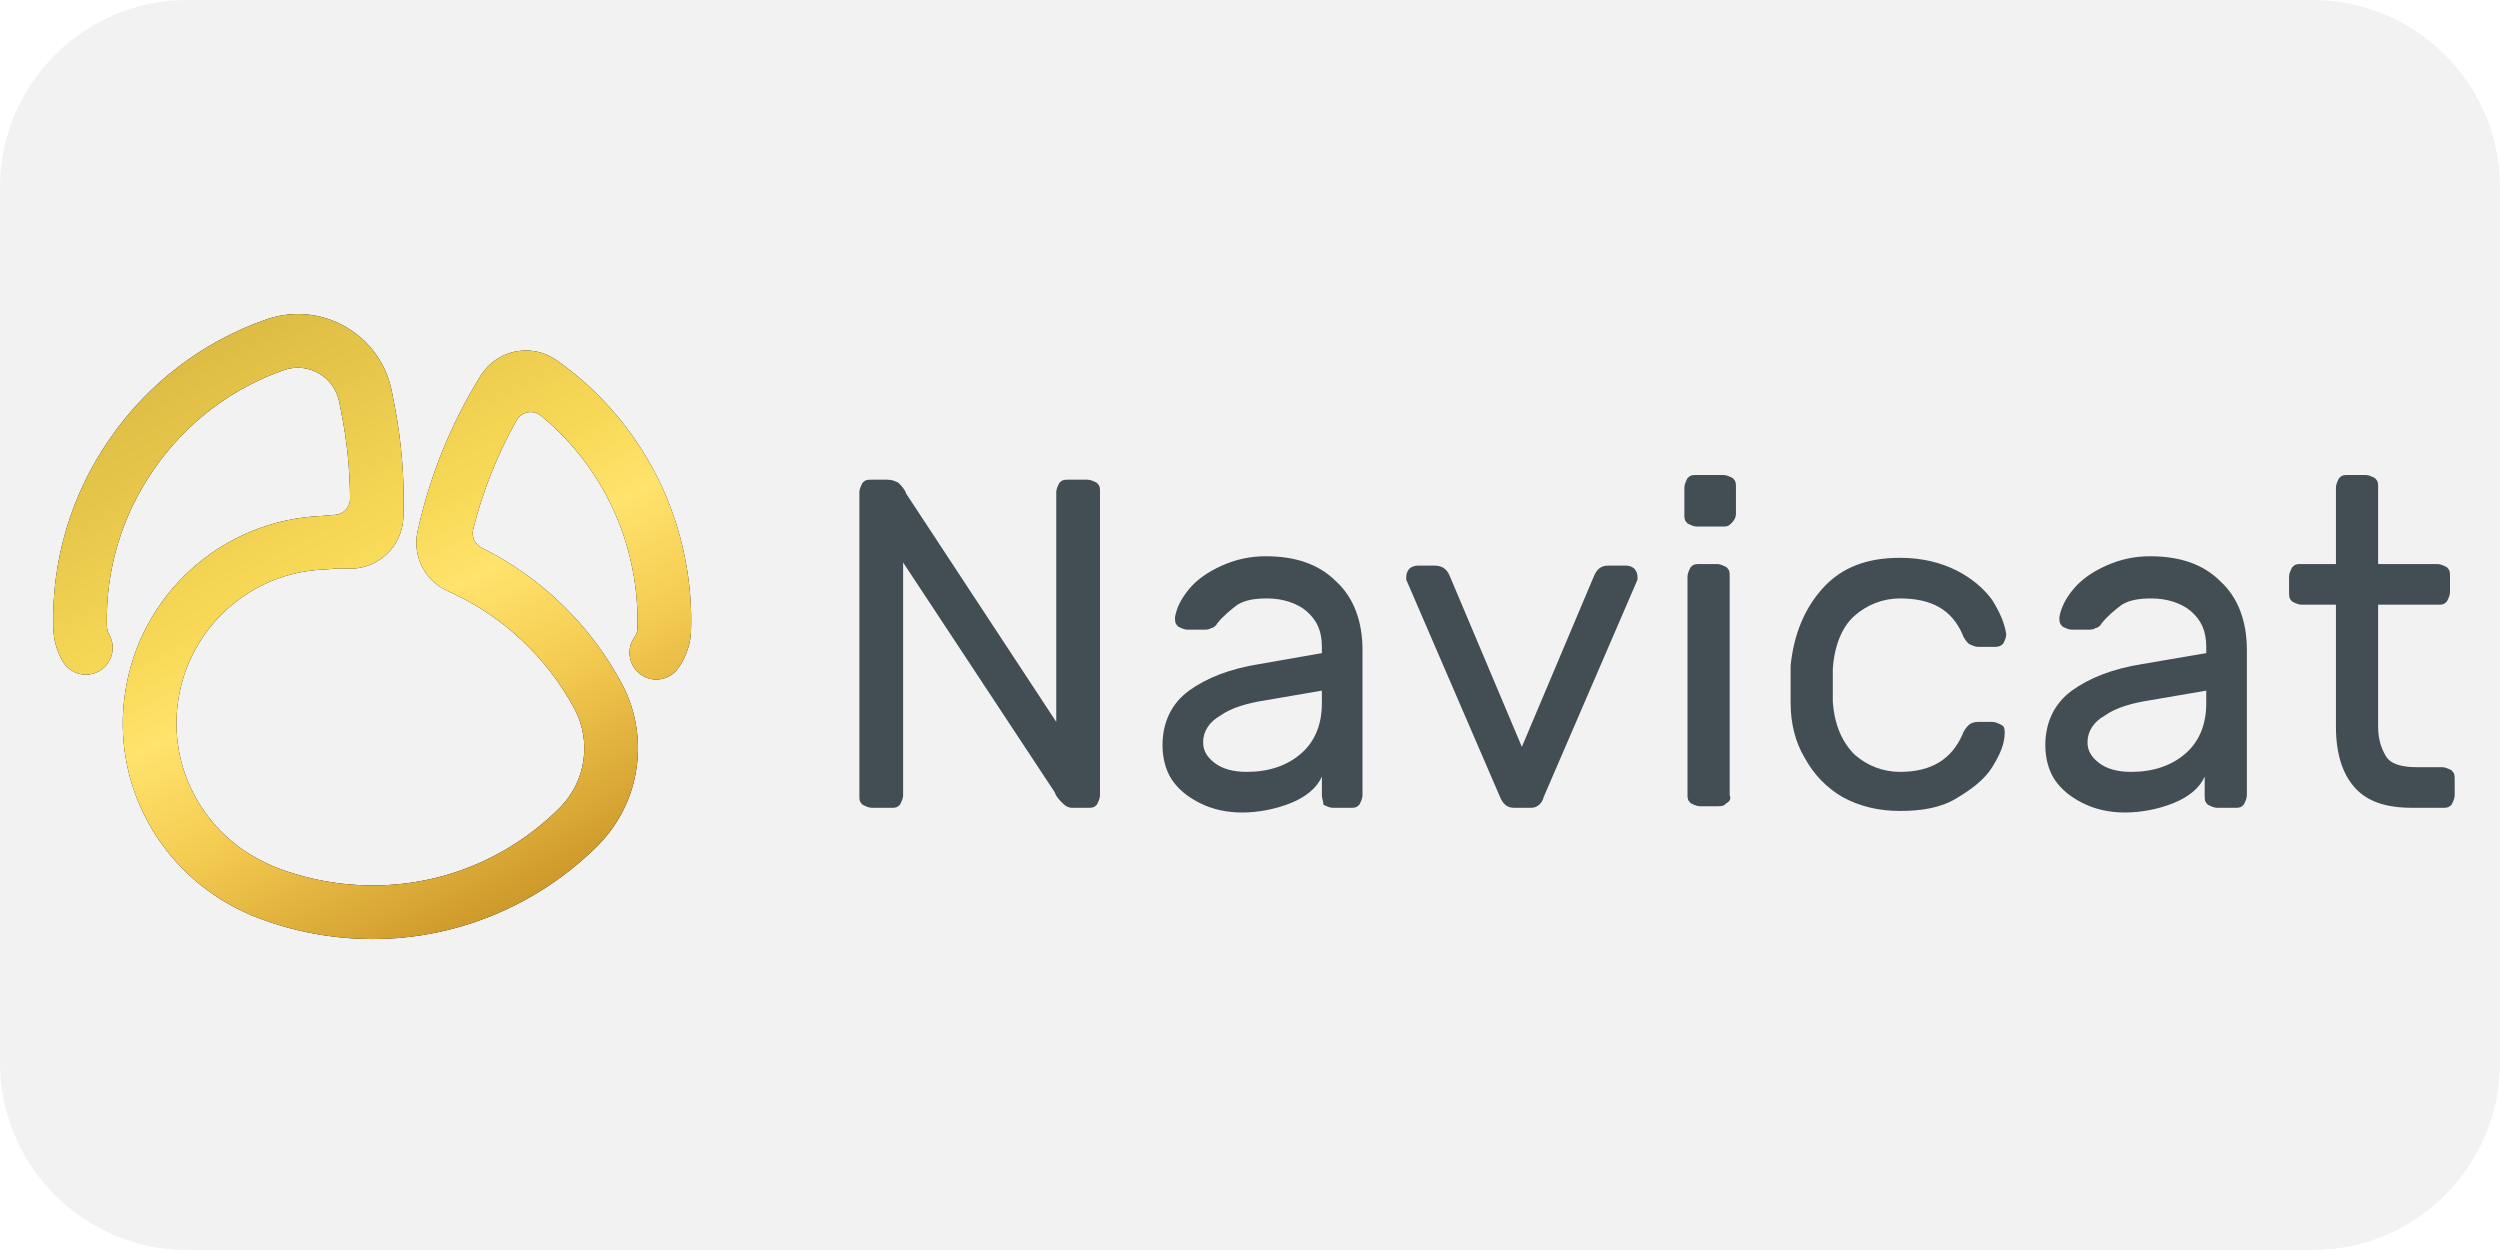
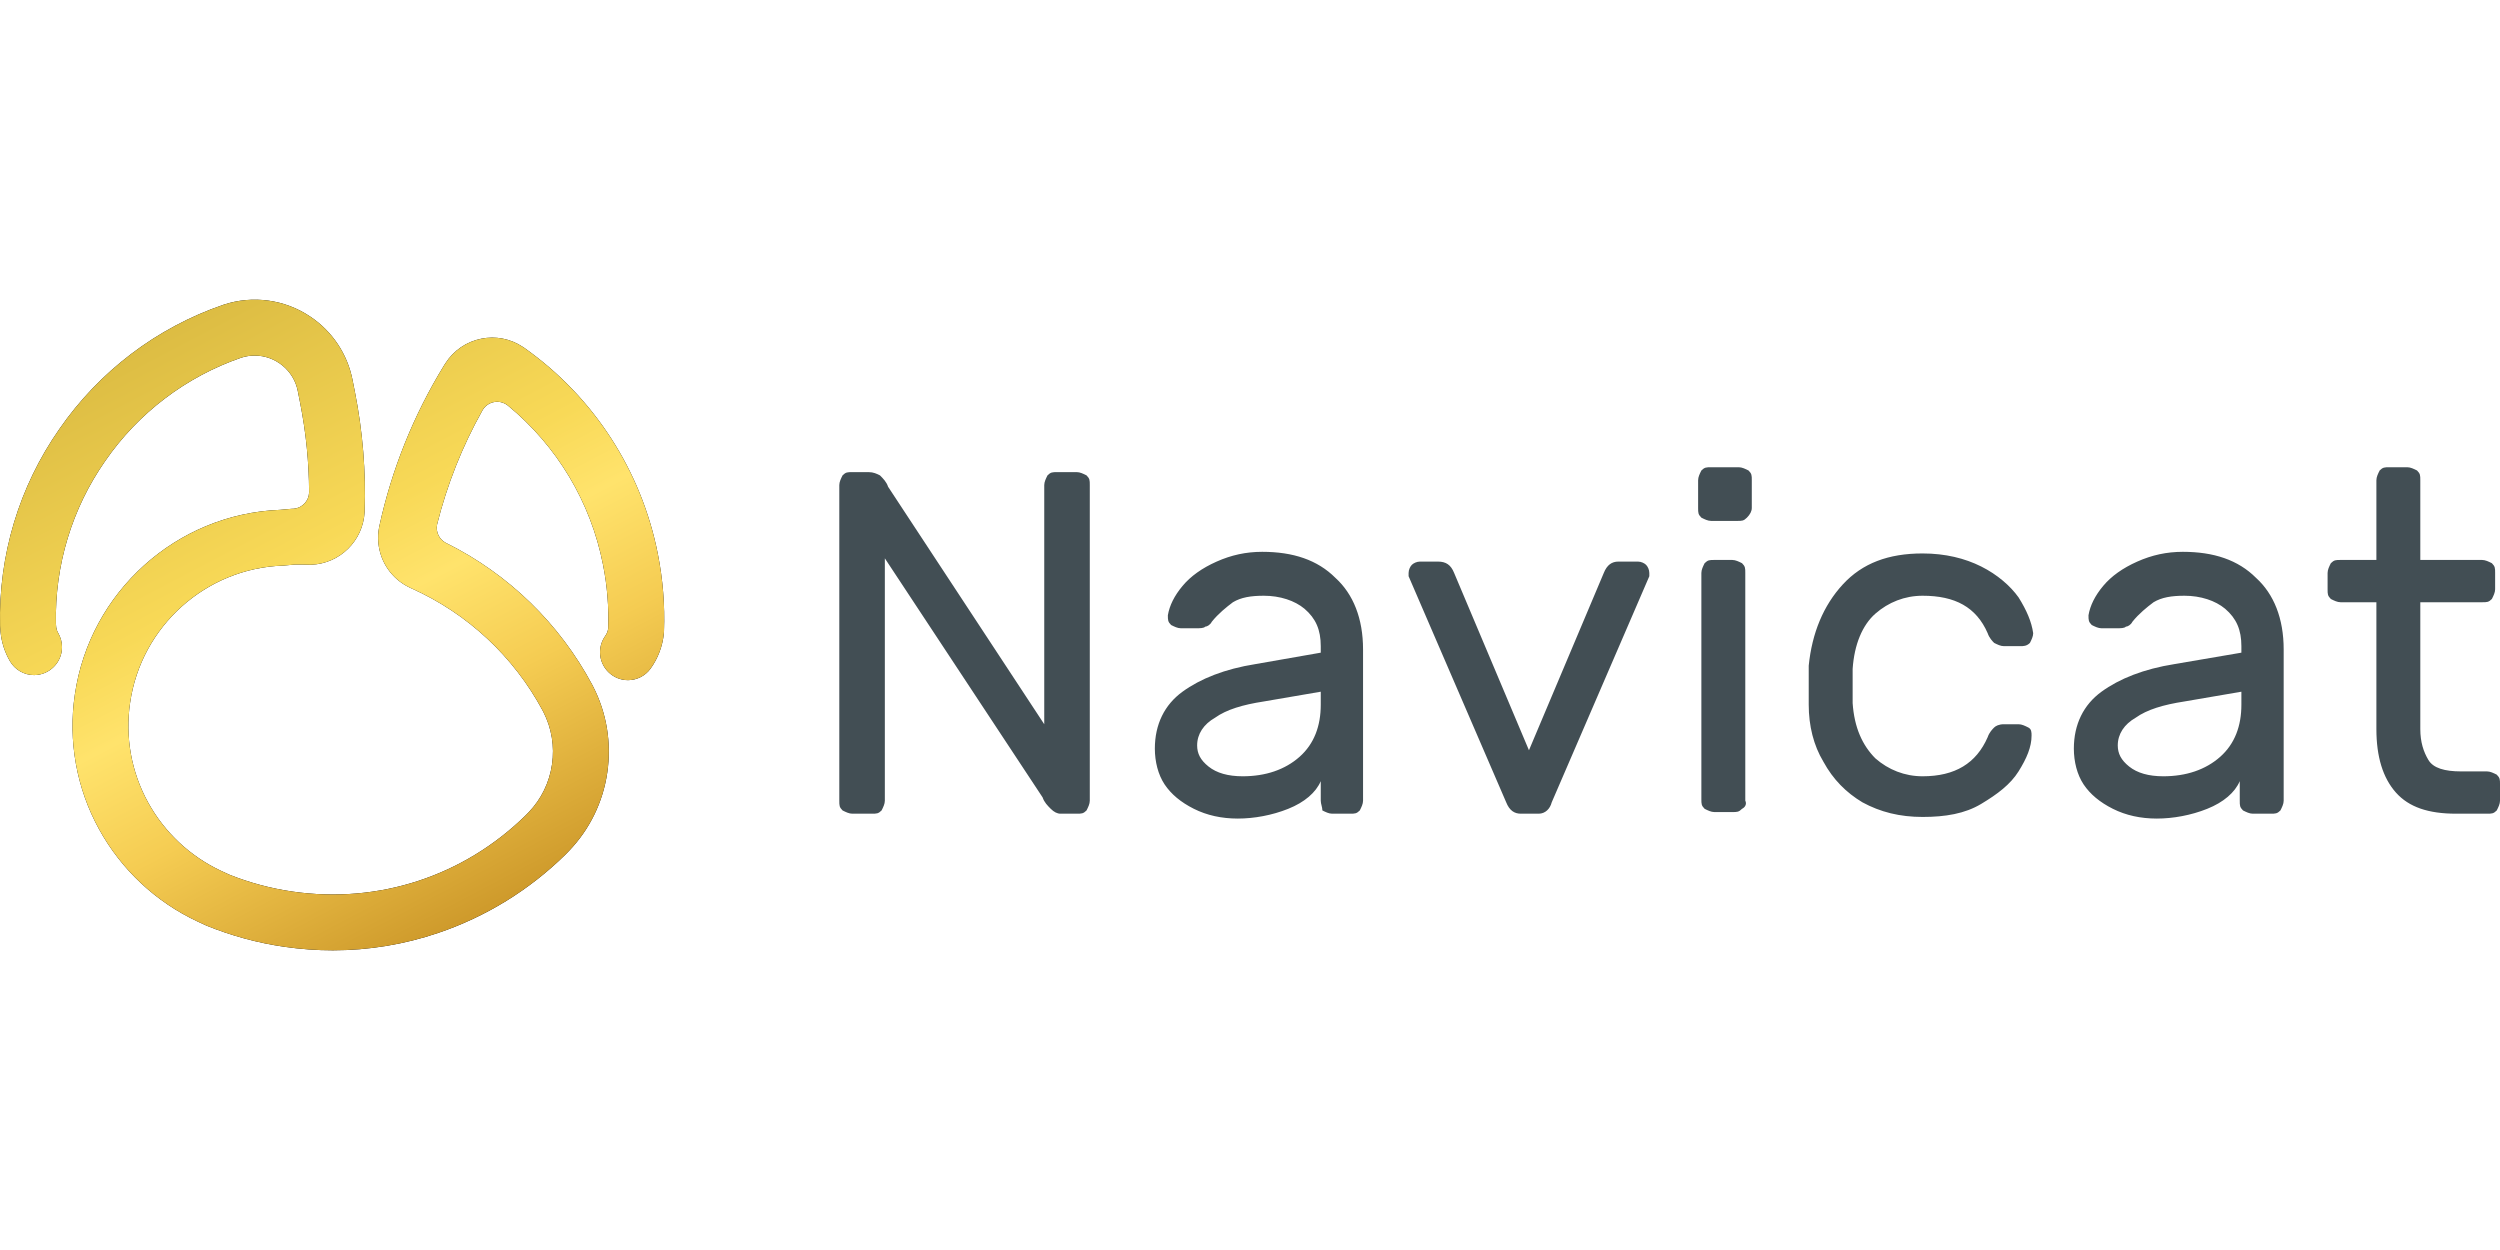
- <svg xmlns="http://www.w3.org/2000/svg" width="100%" height="100%" viewBox="0 0 160 80" xml:space="preserve" style="fill-rule:evenodd;clip-rule:evenodd;stroke-linejoin:round;stroke-miterlimit:2">
-   <path d="M160 12v56c0 6.623-5.377 12-12 12H12C5.377 80 0 74.623 0 68V12C0 5.377 5.377 0 12 0h136c6.623 0 12 5.377 12 12Z" style="fill:#f2f2f2" />
-   <path d="M66 31.4c-.2-.2-.4-.4-.5-.7L55.8 16v14.9c0 .2-.1.4-.2.6-.2.2-.3.2-.6.2h-1.2c-.2 0-.4-.1-.6-.2-.2-.2-.2-.3-.2-.6V11.5c0-.2.1-.4.2-.6.2-.2.3-.2.6-.2h1c.3 0 .5.1.7.2.2.2.4.4.5.7l9.6 14.6V11.5c0-.2.1-.4.2-.6.2-.2.3-.2.6-.2h1.2c.2 0 .4.1.6.2.2.2.2.3.2.6v19.4c0 .2-.1.4-.2.6-.2.2-.3.2-.6.2h-1c-.2 0-.4-.1-.6-.3Zm16.6-9.6v-.4c0-1-.3-1.7-1-2.3-.6-.5-1.5-.8-2.5-.8-.8 0-1.4.1-1.9.4-.4.3-.9.7-1.3 1.2-.1.2-.3.3-.4.3-.1.1-.3.1-.6.1H74c-.2 0-.4-.1-.6-.2-.2-.2-.2-.3-.2-.6.1-.6.4-1.2.9-1.8.5-.6 1.2-1.1 2.1-1.5.9-.4 1.8-.6 2.8-.6 1.9 0 3.4.5 4.5 1.6 1.1 1 1.7 2.5 1.7 4.4v9.3c0 .2-.1.4-.2.6-.2.2-.3.2-.6.2h-1.1c-.2 0-.4-.1-.6-.2 0-.2-.1-.4-.1-.6v-1.2c-.3.7-1 1.3-2 1.7-1 .4-2.1.6-3.1.6s-1.9-.2-2.7-.6c-.8-.4-1.4-.9-1.8-1.5-.4-.6-.6-1.4-.6-2.2 0-1.5.6-2.7 1.7-3.5 1.1-.8 2.6-1.4 4.5-1.7l4-.7Zm0 2.4-3.5.6c-1.3.2-2.3.5-3 1-.7.4-1.1 1-1.1 1.7 0 .5.2.9.7 1.3.5.4 1.2.6 2.1.6 1.4 0 2.6-.4 3.5-1.2.9-.8 1.3-1.9 1.3-3.2v-.8ZM96 31.7h-1.1c-.4 0-.7-.2-.9-.7l-6-13.9v-.2c0-.2.1-.4.2-.5.1-.1.3-.2.5-.2h1.1c.5 0 .8.2 1 .7l4.6 10.9 4.6-10.9c.2-.5.5-.7.9-.7h1.2c.2 0 .4.1.5.2.1.1.2.3.2.5v.2l-6 13.9c-.1.4-.4.7-.8.7Zm12.8-18.2c-.2.2-.3.2-.6.2h-1.6c-.2 0-.4-.1-.6-.2-.2-.2-.2-.3-.2-.6v-1.7c0-.2.1-.4.2-.6.2-.2.3-.2.6-.2h1.7c.2 0 .4.1.6.2.2.2.2.3.2.6v1.7c0 .2-.1.4-.3.6Zm-.3 17.9c-.2.2-.3.2-.6.2h-1.1c-.2 0-.4-.1-.6-.2-.2-.2-.2-.3-.2-.6V16.9c0-.2.1-.4.2-.6.2-.2.3-.2.6-.2h1.1c.2 0 .4.1.6.2.2.2.2.3.2.6v14c.1.2 0 .4-.2.5Zm15.1-4.4c.1-.3.3-.5.4-.6.1-.1.3-.2.6-.2h.9c.2 0 .4.1.6.2.2.1.2.3.2.5 0 .7-.3 1.4-.8 2.2-.5.8-1.3 1.4-2.3 2-1 .6-2.2.8-3.6.8s-2.6-.3-3.7-.9c-1-.6-1.8-1.4-2.4-2.5-.6-1-.9-2.2-.9-3.5v-2.4c.2-2 .9-3.7 2.1-5 1.2-1.3 2.8-1.9 4.9-1.9 1.4 0 2.6.3 3.6.8s1.8 1.2 2.3 1.9c.5.8.8 1.5.9 2.2 0 .2-.1.4-.2.6-.2.2-.4.2-.6.2h-1c-.2 0-.4-.1-.6-.2-.1-.1-.3-.3-.4-.6-.7-1.6-2-2.3-4-2.3-1.1 0-2.1.4-2.9 1.1-.8.7-1.3 1.9-1.4 3.4v2.1c.1 1.5.6 2.6 1.4 3.4.8.7 1.8 1.1 2.9 1.1 2 0 3.3-.8 4-2.4Zm15.6-5.2v-.4c0-1-.3-1.7-1-2.3-.6-.5-1.5-.8-2.5-.8-.8 0-1.4.1-1.9.4-.4.3-.9.7-1.3 1.2-.1.2-.3.3-.4.3-.1.1-.3.1-.6.1h-.9c-.2 0-.4-.1-.6-.2-.2-.2-.2-.3-.2-.6.1-.6.4-1.2.9-1.8.5-.6 1.2-1.1 2.1-1.5.9-.4 1.8-.6 2.8-.6 1.9 0 3.4.5 4.5 1.6 1.1 1 1.7 2.5 1.7 4.4v9.3c0 .2-.1.4-.2.6-.2.2-.3.2-.6.2h-1.1c-.2 0-.4-.1-.6-.2-.2-.2-.2-.3-.2-.6v-1.2c-.3.7-1 1.3-2 1.7-1 .4-2.1.6-3.1.6s-1.9-.2-2.7-.6c-.8-.4-1.4-.9-1.8-1.5-.4-.6-.6-1.4-.6-2.2 0-1.5.6-2.7 1.7-3.5 1.1-.8 2.6-1.4 4.5-1.7l4.1-.7Zm0 2.4-3.5.6c-1.3.2-2.3.5-3 1-.7.4-1.1 1-1.1 1.7 0 .5.2.9.7 1.3.5.4 1.2.6 2.1.6 1.4 0 2.6-.4 3.5-1.2.9-.8 1.3-1.9 1.3-3.2v-.8Zm11.5 4.2c.3.5 1 .7 2 .7h1.6c.2 0 .4.1.6.2.2.2.2.3.2.6v1c0 .2-.1.4-.2.6-.2.2-.3.2-.6.2h-1.9c-1.7 0-2.9-.4-3.7-1.3-.8-.9-1.2-2.2-1.2-3.9v-7.8h-2.2c-.2 0-.4-.1-.6-.2-.2-.2-.2-.3-.2-.6v-1c0-.2.1-.4.2-.6.2-.2.3-.2.6-.2h2.2v-4.9c0-.2.1-.4.2-.6.2-.2.3-.2.6-.2h1.1c.2 0 .4.1.6.2.2.2.2.3.2.6v4.9h3.8c.2 0 .4.1.6.2.2.2.2.3.2.6v1c0 .2-.1.4-.2.6-.2.2-.3.2-.6.2h-3.8v7.8c0 .8.2 1.4.5 1.9Z" style="fill:#424e54;fill-rule:nonzero" transform="translate(2 20)" />
-   <path d="M21.468 32.95c.524-.052.919-.485.935-.998v-.034a28.656 28.656 0 0 0-.549-5.462l-.149-.753a2.698 2.698 0 0 0-3.47-2.04 16.84 16.84 0 0 0-8.369 6.354 16.824 16.824 0 0 0-3.027 9.997l.017.225c.019.129.06.25.125.36a1.716 1.716 0 1 1-2.971 1.723 4.41 4.41 0 0 1-.576-1.781l-.024-.315c-.002-.03-.004-.059-.004-.089a20.224 20.224 0 0 1 3.637-12.075 20.243 20.243 0 0 1 10.076-7.645l.038-.013a6.1 6.1 0 0 1 5.315.733 6.086 6.086 0 0 1 2.603 3.899l.149.753a32.115 32.115 0 0 1 .594 7.333l-.003.035a3.41 3.41 0 0 1-3.281 3.236 1.737 1.737 0 0 1-.125-.001l-.028-.001c-.278-.01-.56-.013-.84-.01l-.653.06a1.53 1.53 0 0 1-.097.006 9.838 9.838 0 0 0-9.39 8.421 9.74 9.74 0 0 0 1.108 6.149 9.93 9.93 0 0 0 4.469 4.191l.523.241c1.237.494 2.539.843 3.871 1.037 5.301.771 10.534-.941 14.359-4.697l.18-.185a5.344 5.344 0 0 0 1.427-2.935 5.348 5.348 0 0 0-.534-3.229l-.037-.071a17.059 17.059 0 0 0-8.068-7.52l-.052-.024-.084-.041a3.379 3.379 0 0 1-1.901-2.723 3.43 3.43 0 0 1 .05-.999l.011-.051a31.854 31.854 0 0 1 3.984-9.881l.014-.024.052-.08a3.412 3.412 0 0 1 2.222-1.53 3.378 3.378 0 0 1 2.529.494l.045.028.077.052a20.312 20.312 0 0 1 8.199 12.662c.309 1.559.436 3.148.379 4.722l-.002.055c-.001.033-.004.065-.007.098a4.436 4.436 0 0 1-.826 2.183 1.717 1.717 0 0 1-2.782-2.013c.099-.137.162-.295.184-.46a17.022 17.022 0 0 0-.316-3.918 16.879 16.879 0 0 0-5.842-9.784l-.023-.019a1.04 1.04 0 0 0-1.545.301l-.016.027a28.423 28.423 0 0 0-2.775 6.988l-.004.027a1.038 1.038 0 0 0 .532 1.106l.03.015.02.009a20.534 20.534 0 0 1 8.965 8.721l.044.085a8.753 8.753 0 0 1 .876 5.288 8.752 8.752 0 0 1-2.352 4.821l-.201.208-.028.028a20.605 20.605 0 0 1-7.82 4.812 20.17 20.17 0 0 1-6.472 1.068c-.99 0-1.987-.073-2.987-.218a20.517 20.517 0 0 1-4.776-1.298l-.569-.263a13.39 13.39 0 0 1-6.034-5.652 13.151 13.151 0 0 1-1.497-8.295A13.273 13.273 0 0 1 20.62 33.019l.672-.061c.043-.004.086-.007.129-.007l.047-.001Z" />
-   <path d="M19.468 12.95c.524-.052.919-.485.935-.998v-.034a28.656 28.656 0 0 0-.549-5.462l-.149-.753a2.698 2.698 0 0 0-3.47-2.04 16.84 16.84 0 0 0-8.369 6.354 16.824 16.824 0 0 0-3.027 9.997l.017.225c.019.129.06.25.125.36a1.716 1.716 0 1 1-2.971 1.723 4.41 4.41 0 0 1-.576-1.781l-.024-.315c-.002-.03-.004-.059-.004-.089A20.224 20.224 0 0 1 5.043 8.062 20.243 20.243 0 0 1 15.119.417l.038-.013a6.1 6.1 0 0 1 5.315.733 6.086 6.086 0 0 1 2.603 3.899l.149.753a32.115 32.115 0 0 1 .594 7.333l-.003.035a3.41 3.41 0 0 1-3.281 3.236 1.737 1.737 0 0 1-.125-.001l-.028-.001c-.278-.01-.56-.013-.84-.01l-.653.06a1.53 1.53 0 0 1-.097.006 9.838 9.838 0 0 0-9.39 8.421 9.74 9.74 0 0 0 1.108 6.149 9.93 9.93 0 0 0 4.469 4.191l.523.241c1.237.494 2.539.843 3.871 1.037 5.301.771 10.534-.941 14.359-4.697l.18-.185a5.344 5.344 0 0 0 1.427-2.935 5.348 5.348 0 0 0-.534-3.229l-.037-.071a17.059 17.059 0 0 0-8.068-7.52l-.052-.024-.084-.041a3.379 3.379 0 0 1-1.901-2.723 3.43 3.43 0 0 1 .05-.999l.011-.051a31.854 31.854 0 0 1 3.998-9.905l.052-.08a3.412 3.412 0 0 1 2.222-1.53 3.378 3.378 0 0 1 2.529.494l.045.028.077.052a20.312 20.312 0 0 1 8.199 12.662c.309 1.559.436 3.148.379 4.722l-.002.055c-.001.033-.004.065-.007.098a4.436 4.436 0 0 1-.826 2.183 1.717 1.717 0 0 1-2.782-2.013c.099-.137.162-.295.184-.46a17.022 17.022 0 0 0-.316-3.918 16.879 16.879 0 0 0-5.842-9.784l-.023-.019a1.04 1.04 0 0 0-1.545.301l-.016.027a28.423 28.423 0 0 0-2.775 6.988l-.004.027a1.038 1.038 0 0 0 .532 1.106l.03.015.02.009a20.534 20.534 0 0 1 8.965 8.721l.044.085a8.753 8.753 0 0 1 .876 5.288 8.752 8.752 0 0 1-2.352 4.821l-.201.208-.028.028a20.605 20.605 0 0 1-7.82 4.812 20.17 20.17 0 0 1-6.472 1.068c-.99 0-1.987-.073-2.987-.218a20.517 20.517 0 0 1-4.776-1.298l-.569-.263a13.39 13.39 0 0 1-6.034-5.652 13.151 13.151 0 0 1-1.497-8.295A13.273 13.273 0 0 1 18.62 13.019l.672-.061c.043-.004.086-.007.129-.007l.047-.001Z" style="fill:url(#a)" transform="translate(2 20)" />
+ <svg xmlns="http://www.w3.org/2000/svg" width="100%" height="100%" viewBox="0 0 360 180" version="1.1" xml:space="preserve" style="fill-rule:evenodd;clip-rule:evenodd;stroke-linejoin:round;stroke-miterlimit:2;">
+   <g transform="matrix(2.34223,0,0,2.34223,-7.96331,-3.92117)">
+     <g transform="matrix(1,0,0,1,2,20)">
+       <path d="M66,31.4C65.8,31.2 65.6,31 65.5,30.7L55.8,16L55.8,30.9C55.8,31.1 55.7,31.3 55.6,31.5C55.4,31.7 55.3,31.7 55,31.7L53.8,31.7C53.6,31.7 53.4,31.6 53.2,31.5C53,31.3 53,31.2 53,30.9L53,11.5C53,11.3 53.1,11.1 53.2,10.9C53.4,10.7 53.5,10.7 53.8,10.7L54.8,10.7C55.1,10.7 55.3,10.8 55.5,10.9C55.7,11.1 55.9,11.3 56,11.6L65.6,26.2L65.6,11.5C65.6,11.3 65.7,11.1 65.8,10.9C66,10.7 66.1,10.7 66.4,10.7L67.6,10.7C67.8,10.7 68,10.8 68.2,10.9C68.4,11.1 68.4,11.2 68.4,11.5L68.4,30.9C68.4,31.1 68.3,31.3 68.2,31.5C68,31.7 67.9,31.7 67.6,31.7L66.6,31.7C66.4,31.7 66.2,31.6 66,31.4ZM82.6,21.8L82.6,21.4C82.6,20.4 82.3,19.7 81.6,19.1C81,18.6 80.1,18.3 79.1,18.3C78.3,18.3 77.7,18.4 77.2,18.7C76.8,19 76.3,19.4 75.9,19.9C75.8,20.1 75.6,20.2 75.5,20.2C75.4,20.3 75.2,20.3 74.9,20.3L74,20.3C73.8,20.3 73.6,20.2 73.4,20.1C73.2,19.9 73.2,19.8 73.2,19.5C73.3,18.9 73.6,18.3 74.1,17.7C74.6,17.1 75.3,16.6 76.2,16.2C77.1,15.8 78,15.6 79,15.6C80.9,15.6 82.4,16.1 83.5,17.2C84.6,18.2 85.2,19.7 85.2,21.6L85.2,30.9C85.2,31.1 85.1,31.3 85,31.5C84.8,31.7 84.7,31.7 84.4,31.7L83.3,31.7C83.1,31.7 82.9,31.6 82.7,31.5C82.7,31.3 82.6,31.1 82.6,30.9L82.6,29.7C82.3,30.4 81.6,31 80.6,31.4C79.6,31.8 78.5,32 77.5,32C76.5,32 75.6,31.8 74.8,31.4C74,31 73.4,30.5 73,29.9C72.6,29.3 72.4,28.5 72.4,27.7C72.4,26.2 73,25 74.1,24.2C75.2,23.4 76.7,22.8 78.6,22.5L82.6,21.8ZM82.6,24.2L79.1,24.8C77.8,25 76.8,25.3 76.1,25.8C75.4,26.2 75,26.8 75,27.5C75,28 75.2,28.4 75.7,28.8C76.2,29.2 76.9,29.4 77.8,29.4C79.2,29.4 80.4,29 81.3,28.2C82.2,27.4 82.6,26.3 82.6,25L82.6,24.2ZM96,31.7L94.9,31.7C94.5,31.7 94.2,31.5 94,31L88,17.1L88,16.9C88,16.7 88.1,16.5 88.2,16.4C88.3,16.3 88.5,16.2 88.7,16.2L89.8,16.2C90.3,16.2 90.6,16.4 90.8,16.9L95.4,27.8L100,16.9C100.2,16.4 100.5,16.2 100.9,16.2L102.1,16.2C102.3,16.2 102.5,16.3 102.6,16.4C102.7,16.5 102.8,16.7 102.8,16.9L102.8,17.1L96.8,31C96.7,31.4 96.4,31.7 96,31.7ZM108.8,13.5C108.6,13.7 108.5,13.7 108.2,13.7L106.6,13.7C106.4,13.7 106.2,13.6 106,13.5C105.8,13.3 105.8,13.2 105.8,12.9L105.8,11.2C105.8,11 105.9,10.8 106,10.6C106.2,10.4 106.3,10.4 106.6,10.4L108.3,10.4C108.5,10.4 108.7,10.5 108.9,10.6C109.1,10.8 109.1,10.9 109.1,11.2L109.1,12.9C109.1,13.1 109,13.3 108.8,13.5ZM108.5,31.4C108.3,31.6 108.2,31.6 107.9,31.6L106.8,31.6C106.6,31.6 106.4,31.5 106.2,31.4C106,31.2 106,31.1 106,30.8L106,16.9C106,16.7 106.1,16.5 106.2,16.3C106.4,16.1 106.5,16.1 106.8,16.1L107.9,16.1C108.1,16.1 108.3,16.2 108.5,16.3C108.7,16.5 108.7,16.6 108.7,16.9L108.7,30.9C108.8,31.1 108.7,31.3 108.5,31.4ZM123.6,27C123.7,26.7 123.9,26.5 124,26.4C124.1,26.3 124.3,26.2 124.6,26.2L125.5,26.2C125.7,26.2 125.9,26.3 126.1,26.4C126.3,26.5 126.3,26.7 126.3,26.9C126.3,27.6 126,28.3 125.5,29.1C125,29.9 124.2,30.5 123.2,31.1C122.2,31.7 121,31.9 119.6,31.9C118.2,31.9 117,31.6 115.9,31C114.9,30.4 114.1,29.6 113.5,28.5C112.9,27.5 112.6,26.3 112.6,25L112.6,22.6C112.8,20.6 113.5,18.9 114.7,17.6C115.9,16.3 117.5,15.7 119.6,15.7C121,15.7 122.2,16 123.2,16.5C124.2,17 125,17.7 125.5,18.4C126,19.2 126.3,19.9 126.4,20.6C126.4,20.8 126.3,21 126.2,21.2C126,21.4 125.8,21.4 125.6,21.4L124.6,21.4C124.4,21.4 124.2,21.3 124,21.2C123.9,21.1 123.7,20.9 123.6,20.6C122.9,19 121.6,18.3 119.6,18.3C118.5,18.3 117.5,18.7 116.7,19.4C115.9,20.1 115.4,21.3 115.3,22.8L115.3,24.9C115.4,26.4 115.9,27.5 116.7,28.3C117.5,29 118.5,29.4 119.6,29.4C121.6,29.4 122.9,28.6 123.6,27ZM139.2,21.8L139.2,21.4C139.2,20.4 138.9,19.7 138.2,19.1C137.6,18.6 136.7,18.3 135.7,18.3C134.9,18.3 134.3,18.4 133.8,18.7C133.4,19 132.9,19.4 132.5,19.9C132.4,20.1 132.2,20.2 132.1,20.2C132,20.3 131.8,20.3 131.5,20.3L130.6,20.3C130.4,20.3 130.2,20.2 130,20.1C129.8,19.9 129.8,19.8 129.8,19.5C129.9,18.9 130.2,18.3 130.7,17.7C131.2,17.1 131.9,16.6 132.8,16.2C133.7,15.8 134.6,15.6 135.6,15.6C137.5,15.6 139,16.1 140.1,17.2C141.2,18.2 141.8,19.7 141.8,21.6L141.8,30.9C141.8,31.1 141.7,31.3 141.6,31.5C141.4,31.7 141.3,31.7 141,31.7L139.9,31.7C139.7,31.7 139.5,31.6 139.3,31.5C139.1,31.3 139.1,31.2 139.1,30.9L139.1,29.7C138.8,30.4 138.1,31 137.1,31.4C136.1,31.8 135,32 134,32C133,32 132.1,31.8 131.3,31.4C130.5,31 129.9,30.5 129.5,29.9C129.1,29.3 128.9,28.5 128.9,27.7C128.9,26.2 129.5,25 130.6,24.2C131.7,23.4 133.2,22.8 135.1,22.5L139.2,21.8ZM139.2,24.2L135.7,24.8C134.4,25 133.4,25.3 132.7,25.8C132,26.2 131.6,26.8 131.6,27.5C131.6,28 131.8,28.4 132.3,28.8C132.8,29.2 133.5,29.4 134.4,29.4C135.8,29.4 137,29 137.9,28.2C138.8,27.4 139.2,26.3 139.2,25L139.2,24.2ZM150.7,28.4C151,28.9 151.7,29.1 152.7,29.1L154.3,29.1C154.5,29.1 154.7,29.2 154.9,29.3C155.1,29.5 155.1,29.6 155.1,29.9L155.1,30.9C155.1,31.1 155,31.3 154.9,31.5C154.7,31.7 154.6,31.7 154.3,31.7L152.4,31.7C150.7,31.7 149.5,31.3 148.7,30.4C147.9,29.5 147.5,28.2 147.5,26.5L147.5,18.7L145.3,18.7C145.1,18.7 144.9,18.6 144.7,18.5C144.5,18.3 144.5,18.2 144.5,17.9L144.5,16.9C144.5,16.7 144.6,16.5 144.7,16.3C144.9,16.1 145,16.1 145.3,16.1L147.5,16.1L147.5,11.2C147.5,11 147.6,10.8 147.7,10.6C147.9,10.4 148,10.4 148.3,10.4L149.4,10.4C149.6,10.4 149.8,10.5 150,10.6C150.2,10.8 150.2,10.9 150.2,11.2L150.2,16.1L154,16.1C154.2,16.1 154.4,16.2 154.6,16.3C154.8,16.5 154.8,16.6 154.8,16.9L154.8,17.9C154.8,18.1 154.7,18.3 154.6,18.5C154.4,18.7 154.3,18.7 154,18.7L150.2,18.7L150.2,26.5C150.2,27.3 150.4,27.9 150.7,28.4Z" style="fill:rgb(66,78,84);fill-rule:nonzero;" />
+     </g>
+     <path d="M21.468,32.95C21.992,32.898 22.387,32.465 22.403,31.952L22.403,31.918C22.395,30.084 22.211,28.255 21.854,26.456L21.705,25.703C21.454,24.447 20.341,23.534 19.059,23.534C18.78,23.534 18.501,23.578 18.235,23.663C14.84,24.834 11.906,27.061 9.866,30.017C7.822,32.943 6.762,36.445 6.839,40.014L6.856,40.239C6.875,40.368 6.916,40.489 6.981,40.599C7.133,40.861 7.213,41.158 7.213,41.461C7.213,42.403 6.438,43.178 5.496,43.178C4.884,43.178 4.317,42.851 4.01,42.322C3.693,41.776 3.496,41.169 3.434,40.541L3.41,40.226C3.408,40.196 3.406,40.167 3.406,40.137C3.3,35.828 4.575,31.596 7.043,28.062C9.499,24.503 13.031,21.824 17.119,20.417L17.157,20.404C18.946,19.815 20.91,20.086 22.472,21.137C23.825,22.037 24.763,23.442 25.075,25.036L25.224,25.789C25.702,28.203 25.902,30.663 25.818,33.122L25.815,33.157C25.726,34.914 24.292,36.329 22.534,36.393C22.492,36.394 22.451,36.394 22.409,36.392L22.381,36.391C22.103,36.381 21.821,36.378 21.541,36.381L20.888,36.441C20.856,36.444 20.823,36.446 20.791,36.447C16.056,36.614 12.081,40.179 11.401,44.868C11.085,46.983 11.475,49.145 12.509,51.017C13.52,52.85 15.084,54.317 16.978,55.208L17.501,55.449C18.738,55.943 20.04,56.292 21.372,56.486C26.673,57.257 31.906,55.545 35.731,51.789L35.911,51.604C36.681,50.799 37.18,49.772 37.338,48.669C37.502,47.563 37.315,46.434 36.804,45.44L36.767,45.369C34.985,42.039 32.146,39.393 28.699,37.849L28.647,37.825L28.563,37.784C27.497,37.272 26.775,36.238 26.662,35.061C26.63,34.727 26.647,34.391 26.712,34.062L26.723,34.011C27.487,30.517 28.834,27.177 30.707,24.13L30.721,24.106L30.773,24.026C31.272,23.233 32.076,22.679 32.995,22.496C33.87,22.32 34.78,22.498 35.524,22.99L35.569,23.018L35.646,23.07C39.902,26.081 42.839,30.617 43.845,35.732C44.154,37.291 44.281,38.88 44.224,40.454L44.222,40.509C44.221,40.542 44.218,40.574 44.215,40.607C44.139,41.395 43.854,42.149 43.389,42.79C43.066,43.23 42.551,43.49 42.006,43.49C41.064,43.49 40.289,42.715 40.289,41.773C40.289,41.416 40.4,41.068 40.607,40.777C40.706,40.64 40.769,40.482 40.791,40.317C40.837,39.003 40.731,37.688 40.475,36.399C39.721,32.56 37.655,29.1 34.633,26.615L34.61,26.596C34.427,26.452 34.2,26.374 33.968,26.374C33.595,26.374 33.25,26.574 33.065,26.897L33.049,26.924C31.819,29.12 30.885,31.47 30.274,33.912L30.27,33.939C30.187,34.383 30.403,34.832 30.802,35.045L30.832,35.06L30.852,35.069C34.674,36.973 37.809,40.022 39.817,43.79L39.861,43.875C40.699,45.502 41.005,47.352 40.737,49.163C40.477,50.976 39.654,52.663 38.385,53.984L38.184,54.192L38.156,54.22C35.945,56.392 33.271,58.037 30.336,59.032C28.251,59.739 26.065,60.1 23.864,60.1C22.874,60.1 21.877,60.027 20.877,59.882C19.238,59.644 17.635,59.208 16.101,58.584L15.532,58.321C12.975,57.121 10.863,55.142 9.498,52.669C8.103,50.144 7.576,47.228 8.001,44.374C8.917,38.067 14.252,33.267 20.62,33.019L21.292,32.958C21.335,32.954 21.378,32.951 21.421,32.951L21.468,32.95Z" />
+     <g transform="matrix(1,0,0,1,2,20)">
+       <g>
+         <path d="M19.468,12.95C19.992,12.898 20.387,12.465 20.403,11.952L20.403,11.918C20.395,10.084 20.211,8.255 19.854,6.456L19.705,5.703C19.454,4.447 18.341,3.534 17.059,3.534C16.78,3.534 16.501,3.578 16.235,3.663C12.84,4.834 9.906,7.061 7.866,10.017C5.822,12.943 4.762,16.445 4.839,20.014L4.856,20.239C4.875,20.368 4.916,20.489 4.981,20.599C5.133,20.861 5.213,21.158 5.213,21.461C5.213,22.403 4.438,23.178 3.496,23.178C2.884,23.178 2.317,22.851 2.01,22.322C1.693,21.776 1.496,21.169 1.434,20.541L1.41,20.226C1.408,20.196 1.406,20.167 1.406,20.137C1.3,15.828 2.575,11.596 5.043,8.062C7.499,4.503 11.031,1.824 15.119,0.417L15.157,0.404C16.946,-0.185 18.91,0.086 20.472,1.137C21.825,2.037 22.763,3.442 23.075,5.036L23.224,5.789C23.702,8.203 23.902,10.663 23.818,13.122L23.815,13.157C23.726,14.914 22.292,16.329 20.534,16.393C20.492,16.394 20.451,16.394 20.409,16.392L20.381,16.391C20.103,16.381 19.821,16.378 19.541,16.381L18.888,16.441C18.856,16.444 18.823,16.446 18.791,16.447C14.056,16.614 10.081,20.179 9.401,24.868C9.085,26.983 9.475,29.145 10.509,31.017C11.52,32.85 13.084,34.317 14.978,35.208L15.501,35.449C16.738,35.943 18.04,36.292 19.372,36.486C24.673,37.257 29.906,35.545 33.731,31.789L33.911,31.604C34.681,30.799 35.18,29.772 35.338,28.669C35.502,27.563 35.315,26.434 34.804,25.44L34.767,25.369C32.985,22.039 30.146,19.393 26.699,17.849L26.647,17.825L26.563,17.784C25.497,17.272 24.775,16.238 24.662,15.061C24.63,14.727 24.647,14.391 24.712,14.062L24.723,14.011C25.489,10.508 26.84,7.159 28.721,4.106L28.773,4.026C29.272,3.233 30.076,2.679 30.995,2.496C31.87,2.32 32.78,2.498 33.524,2.99L33.569,3.018L33.646,3.07C37.902,6.081 40.839,10.617 41.845,15.732C42.154,17.291 42.281,18.88 42.224,20.454L42.222,20.509C42.221,20.542 42.218,20.574 42.215,20.607C42.139,21.395 41.854,22.149 41.389,22.79C41.066,23.23 40.551,23.49 40.006,23.49C39.064,23.49 38.289,22.715 38.289,21.773C38.289,21.416 38.4,21.068 38.607,20.777C38.706,20.64 38.769,20.482 38.791,20.317C38.837,19.003 38.731,17.688 38.475,16.399C37.721,12.56 35.655,9.1 32.633,6.615L32.61,6.596C32.427,6.452 32.2,6.374 31.968,6.374C31.595,6.374 31.25,6.574 31.065,6.897L31.049,6.924C29.819,9.12 28.885,11.47 28.274,13.912L28.27,13.939C28.187,14.383 28.403,14.832 28.802,15.045L28.832,15.06L28.852,15.069C32.674,16.973 35.809,20.022 37.817,23.79L37.861,23.875C38.699,25.502 39.005,27.352 38.737,29.163C38.477,30.976 37.654,32.663 36.385,33.984L36.184,34.192L36.156,34.22C33.945,36.392 31.271,38.037 28.336,39.032C26.251,39.739 24.065,40.1 21.864,40.1C20.874,40.1 19.877,40.027 18.877,39.882C17.238,39.644 15.635,39.208 14.101,38.584L13.532,38.321C10.975,37.121 8.863,35.142 7.498,32.669C6.103,30.144 5.576,27.228 6.001,24.374C6.917,18.067 12.252,13.267 18.62,13.019L19.292,12.958C19.335,12.954 19.378,12.951 19.421,12.951L19.468,12.95Z" style="fill:url(#_Linear1);" />
+       </g>
+     </g>
+   </g>
  <defs>
-     <linearGradient id="a" x1="0" y1="0" x2="1" y2="0" gradientUnits="userSpaceOnUse" gradientTransform="rotate(62.428 5.42 10.64) scale(43.2932)">
-       <stop offset="0" style="stop-color:#dbbb42;stop-opacity:1" />
-       <stop offset=".38" style="stop-color:#f8d957;stop-opacity:1" />
-       <stop offset=".5" style="stop-color:#ffe36c;stop-opacity:1" />
-       <stop offset=".67" style="stop-color:#f5cc52;stop-opacity:1" />
-       <stop offset="1" style="stop-color:#c89225;stop-opacity:1" />
+     <linearGradient id="_Linear1" x1="0" y1="0" x2="1" y2="0" gradientUnits="userSpaceOnUse" gradientTransform="matrix(20.0388,38.3764,-38.3764,20.0388,12.3429,0.910689)">
+       <stop offset="0" style="stop-color:rgb(219,187,66);stop-opacity:1" />
+       <stop offset="0.38" style="stop-color:rgb(248,217,87);stop-opacity:1" />
+       <stop offset="0.5" style="stop-color:rgb(255,227,108);stop-opacity:1" />
+       <stop offset="0.67" style="stop-color:rgb(245,204,82);stop-opacity:1" />
+       <stop offset="1" style="stop-color:rgb(200,146,37);stop-opacity:1" />
    </linearGradient>
  </defs>
</svg>
